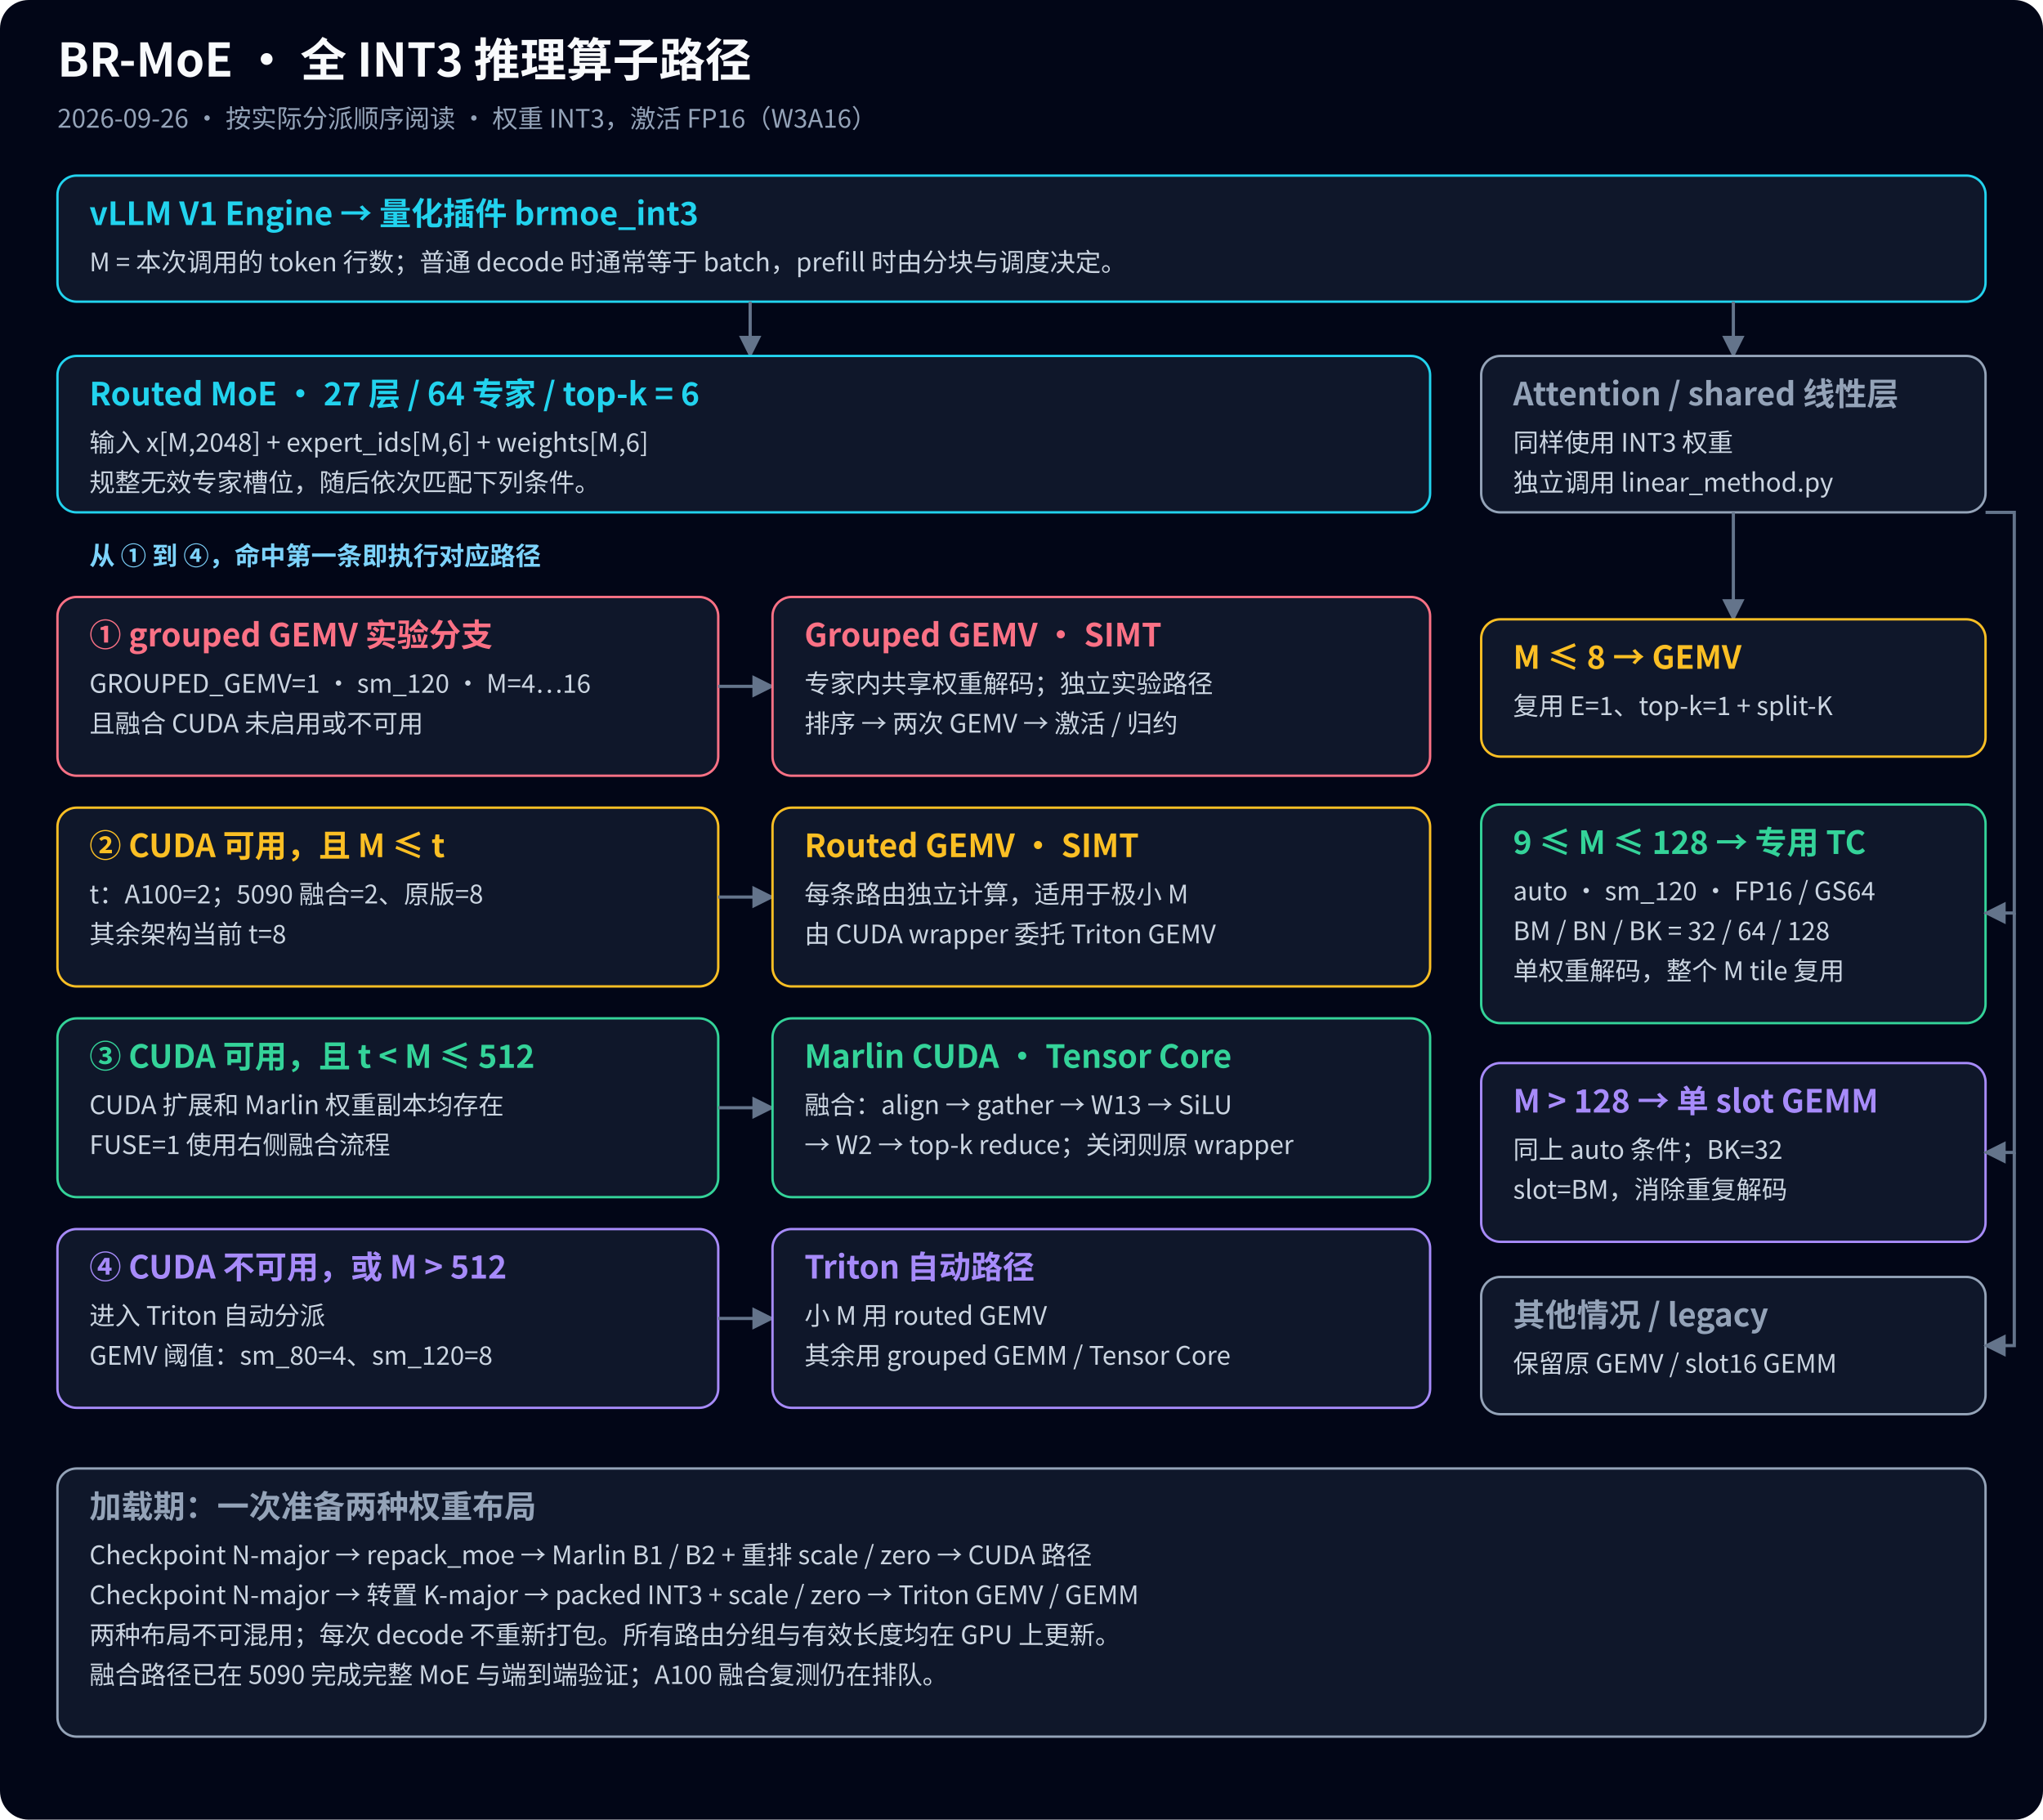
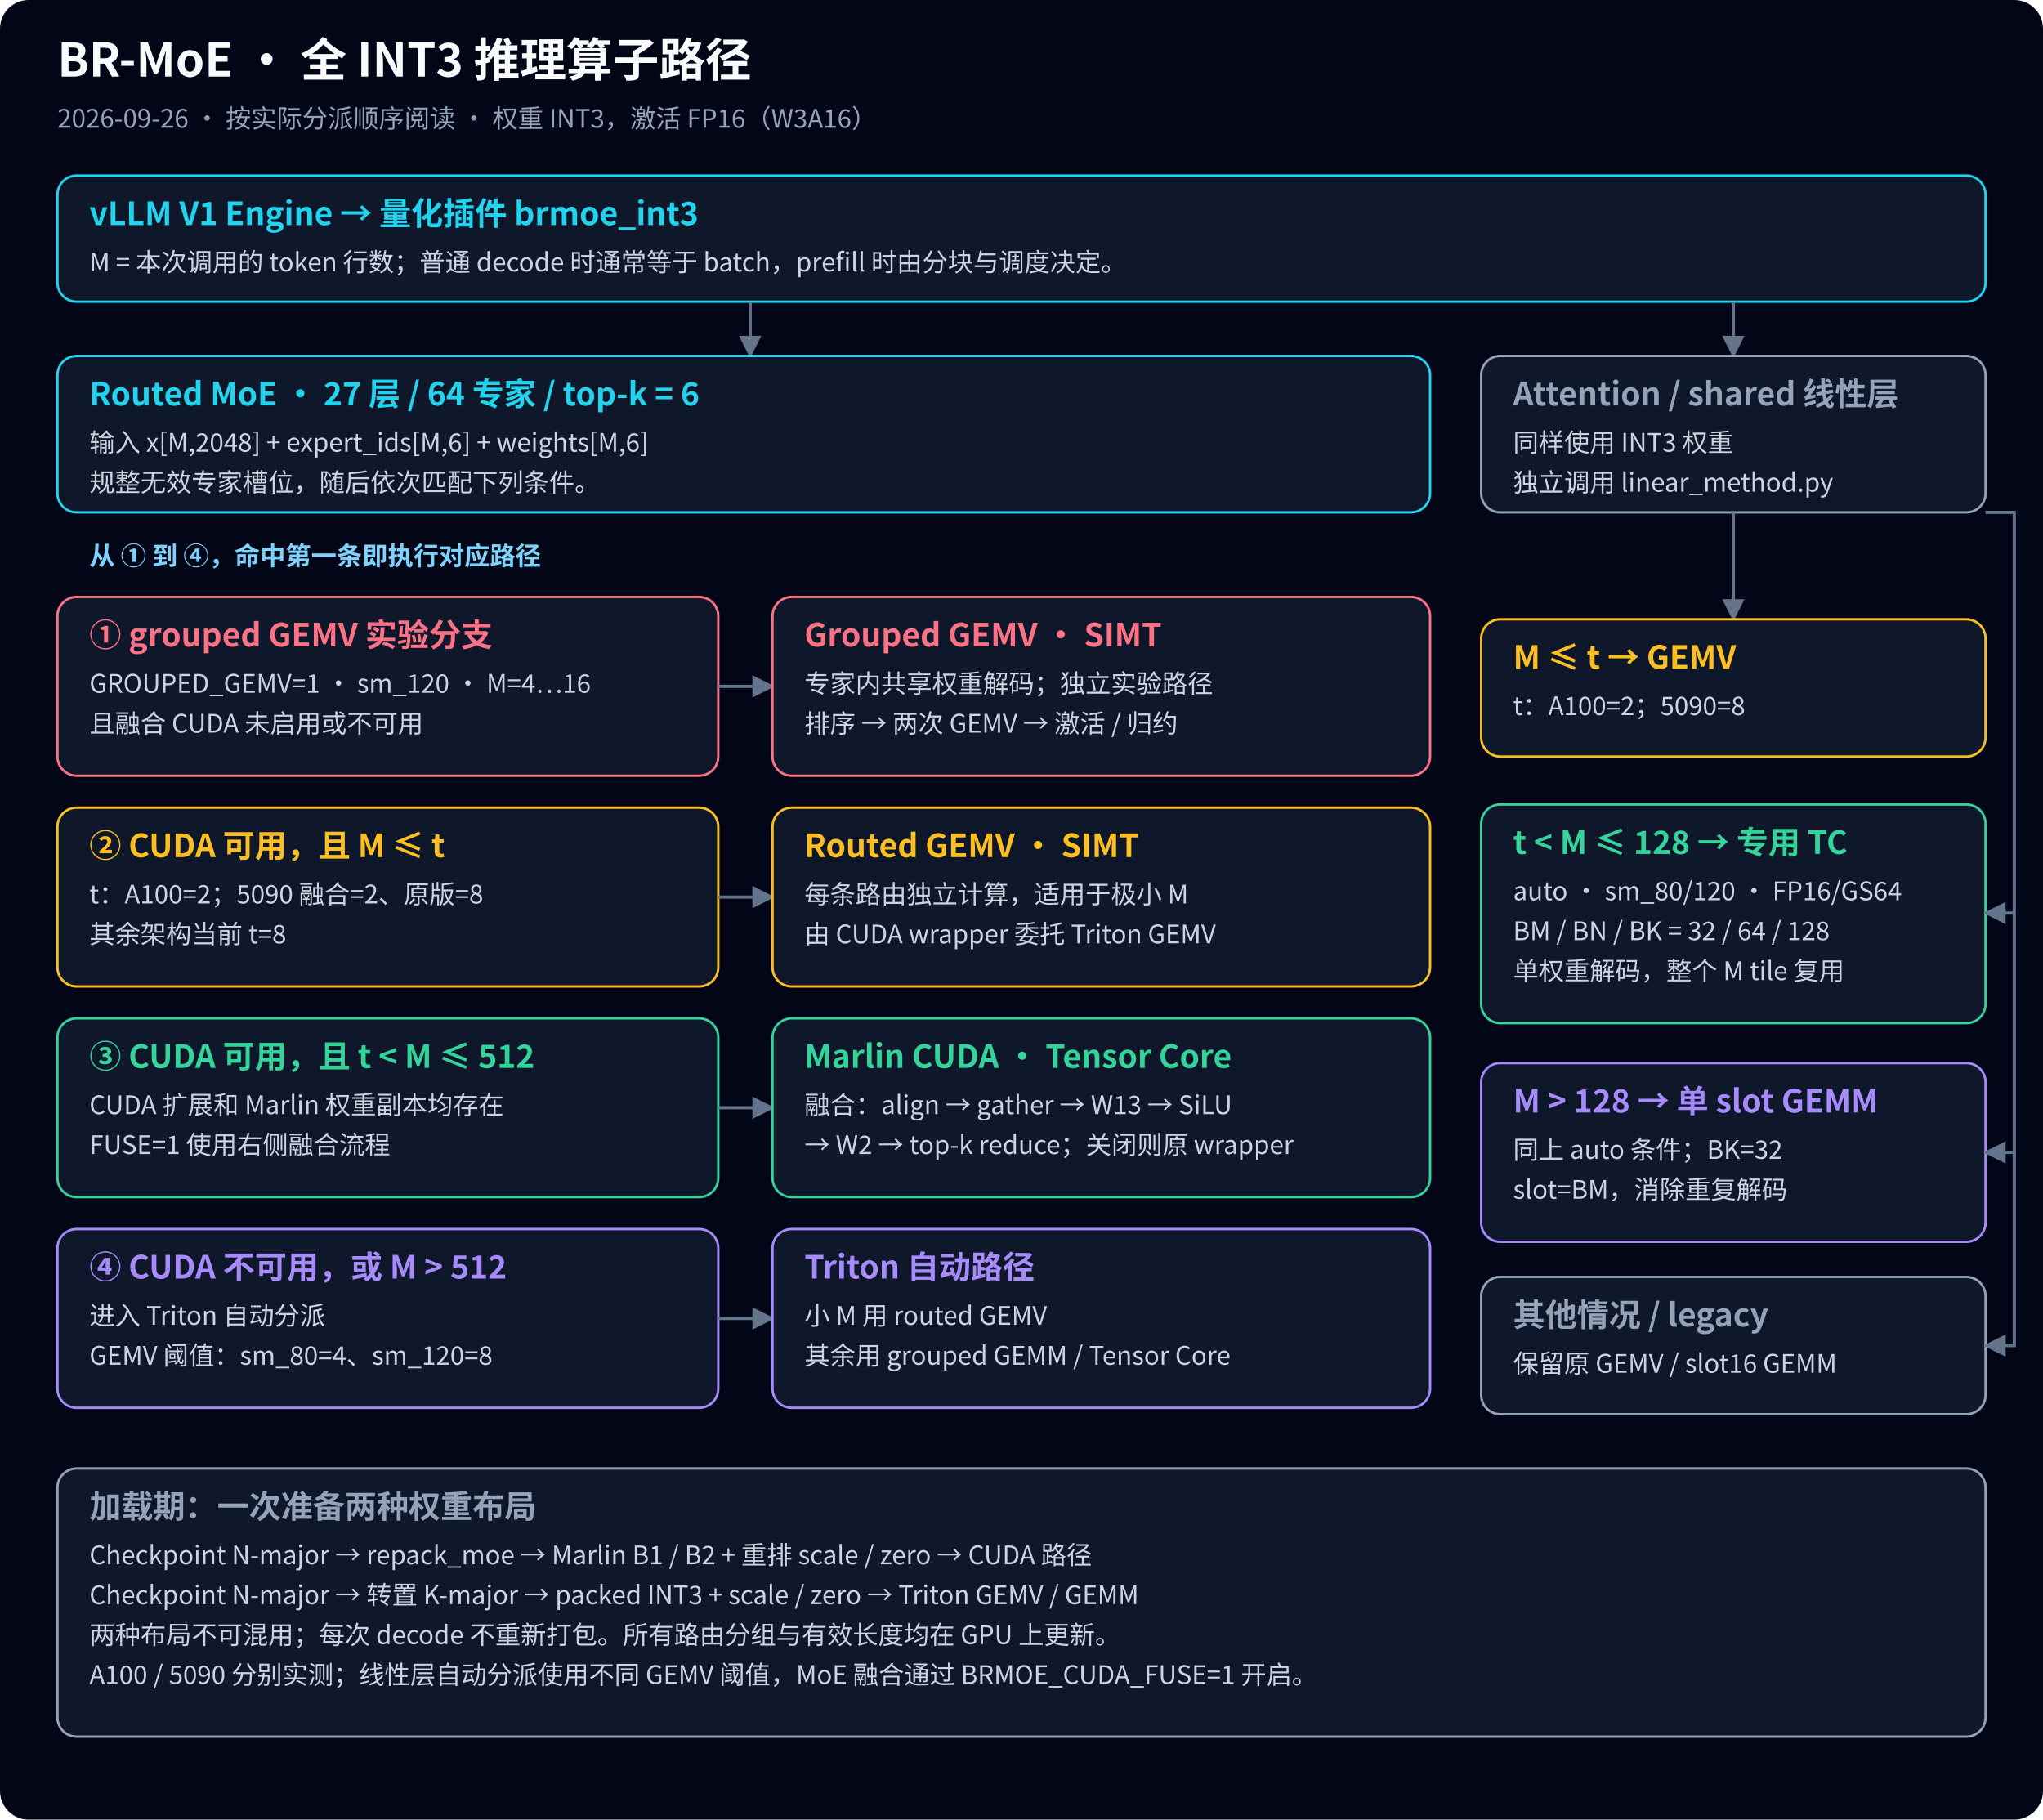
<svg xmlns="http://www.w3.org/2000/svg" viewBox="0 0 1280 1140" role="img" aria-labelledby="title desc">
  <defs>
    <marker id="arrow" viewBox="0 0 10 10" refX="9" refY="5" markerWidth="7" markerHeight="7" orient="auto-start-reverse">
      <path d="M0 0L10 5L0 10" fill="#64748b" />
    </marker>
  </defs>
  <style>text{font-family:system-ui,-apple-system,'Noto Sans CJK SC','Microsoft YaHei',sans-serif} .body{fill:#cbd5e1;font-size:16px} .head{fill:#f8fafc;font-size:20px;font-weight:650} .small{fill:#94a3b8;font-size:14px} .arrow{stroke:#64748b;stroke-width:2;fill:none;marker-end:url(#arrow)} </style>
  <rect width="1280" height="1140" rx="18" fill="#020617" />
  <text x="36" y="48" fill="#f8fafc" font-size="29" font-weight="700">BR-MoE · 全 INT3 推理算子路径</text>
  <text x="36" y="80" fill="#94a3b8" font-size="16" font-weight="400">2026-09-26  ·  按实际分派顺序阅读  ·  权重 INT3，激活 FP16（W3A16）</text>
  <rect x="36" y="110" width="1208" height="79" rx="12" fill="#0f172a" stroke="#22d3ee" stroke-width="1.5" />
  <text x="56" y="141" fill="#22d3ee" font-size="20" font-weight="650">vLLM V1 Engine → 量化插件 brmoe_int3</text>
  <text x="56" y="170" fill="#cbd5e1" font-size="16" font-weight="400">M = 本次调用的 token 行数；普通 decode 时通常等于 batch，prefill 时由分块与调度决定。</text>
  <path d="M470,189 L470,223" class="arrow" />
  <path d="M1086,189 L1086,223" class="arrow" />
  <rect x="36" y="223" width="860" height="98" rx="12" fill="#0f172a" stroke="#22d3ee" stroke-width="1.5" />
  <text x="56" y="254" fill="#22d3ee" font-size="20" font-weight="650">Routed MoE · 27 层 / 64 专家 / top-k = 6</text>
  <text x="56" y="283" fill="#cbd5e1" font-size="16" font-weight="400">输入 x[M,2048] + expert_ids[M,6] + weights[M,6]</text>
  <text x="56" y="308" fill="#cbd5e1" font-size="16" font-weight="400">规整无效专家槽位，随后依次匹配下列条件。</text>
  <rect x="928" y="223" width="316" height="98" rx="12" fill="#0f172a" stroke="#94a3b8" stroke-width="1.5" />
  <text x="948" y="254" fill="#94a3b8" font-size="20" font-weight="650">Attention / shared 线性层</text>
  <text x="948" y="283" fill="#cbd5e1" font-size="16" font-weight="400">同样使用 INT3 权重</text>
  <text x="948" y="308" fill="#cbd5e1" font-size="16" font-weight="400">独立调用 linear_method.py</text>
  <text x="56" y="354" fill="#7dd3fc" font-size="16" font-weight="600">从 ① 到 ④，命中第一条即执行对应路径</text>
  <rect x="36" y="374" width="414" height="112" rx="12" fill="#0f172a" stroke="#fb7185" stroke-width="1.5" />
  <text x="56" y="405" fill="#fb7185" font-size="20" font-weight="650">① grouped GEMV 实验分支</text>
  <text x="56" y="434" fill="#cbd5e1" font-size="16" font-weight="400">GROUPED_GEMV=1 · sm_120 · M=4…16</text>
  <text x="56" y="459" fill="#cbd5e1" font-size="16" font-weight="400">且融合 CUDA 未启用或不可用</text>
  <path d="M450,430 L484,430" class="arrow" />
  <rect x="484" y="374" width="412" height="112" rx="12" fill="#0f172a" stroke="#fb7185" stroke-width="1.5" />
  <text x="504" y="405" fill="#fb7185" font-size="20" font-weight="650">Grouped GEMV · SIMT</text>
  <text x="504" y="434" fill="#cbd5e1" font-size="16" font-weight="400">专家内共享权重解码；独立实验路径</text>
  <text x="504" y="459" fill="#cbd5e1" font-size="16" font-weight="400">排序 → 两次 GEMV → 激活 / 归约</text>
  <rect x="36" y="506" width="414" height="112" rx="12" fill="#0f172a" stroke="#fbbf24" stroke-width="1.5" />
  <text x="56" y="537" fill="#fbbf24" font-size="20" font-weight="650">② CUDA 可用，且 M ≤ t</text>
  <text x="56" y="566" fill="#cbd5e1" font-size="16" font-weight="400">t：A100=2；5090 融合=2、原版=8</text>
  <text x="56" y="591" fill="#cbd5e1" font-size="16" font-weight="400">其余架构当前 t=8</text>
  <path d="M450,562 L484,562" class="arrow" />
  <rect x="484" y="506" width="412" height="112" rx="12" fill="#0f172a" stroke="#fbbf24" stroke-width="1.5" />
  <text x="504" y="537" fill="#fbbf24" font-size="20" font-weight="650">Routed GEMV · SIMT</text>
  <text x="504" y="566" fill="#cbd5e1" font-size="16" font-weight="400">每条路由独立计算，适用于极小 M</text>
  <text x="504" y="591" fill="#cbd5e1" font-size="16" font-weight="400">由 CUDA wrapper 委托 Triton GEMV</text>
  <rect x="36" y="638" width="414" height="112" rx="12" fill="#0f172a" stroke="#34d399" stroke-width="1.5" />
  <text x="56" y="669" fill="#34d399" font-size="20" font-weight="650">③ CUDA 可用，且 t &lt; M ≤ 512</text>
  <text x="56" y="698" fill="#cbd5e1" font-size="16" font-weight="400">CUDA 扩展和 Marlin 权重副本均存在</text>
  <text x="56" y="723" fill="#cbd5e1" font-size="16" font-weight="400">FUSE=1 使用右侧融合流程</text>
  <path d="M450,694 L484,694" class="arrow" />
  <rect x="484" y="638" width="412" height="112" rx="12" fill="#0f172a" stroke="#34d399" stroke-width="1.5" />
  <text x="504" y="669" fill="#34d399" font-size="20" font-weight="650">Marlin CUDA · Tensor Core</text>
  <text x="504" y="698" fill="#cbd5e1" font-size="16" font-weight="400">融合：align → gather → W13 → SiLU</text>
  <text x="504" y="723" fill="#cbd5e1" font-size="16" font-weight="400">→ W2 → top-k reduce；关闭则原 wrapper</text>
  <rect x="36" y="770" width="414" height="112" rx="12" fill="#0f172a" stroke="#a78bfa" stroke-width="1.5" />
  <text x="56" y="801" fill="#a78bfa" font-size="20" font-weight="650">④ CUDA 不可用，或 M &gt; 512</text>
  <text x="56" y="830" fill="#cbd5e1" font-size="16" font-weight="400">进入 Triton 自动分派</text>
  <text x="56" y="855" fill="#cbd5e1" font-size="16" font-weight="400">GEMV 阈值：sm_80=4、sm_120=8</text>
  <path d="M450,826 L484,826" class="arrow" />
  <rect x="484" y="770" width="412" height="112" rx="12" fill="#0f172a" stroke="#a78bfa" stroke-width="1.5" />
  <text x="504" y="801" fill="#a78bfa" font-size="20" font-weight="650">Triton 自动路径</text>
  <text x="504" y="830" fill="#cbd5e1" font-size="16" font-weight="400">小 M 用 routed GEMV</text>
  <text x="504" y="855" fill="#cbd5e1" font-size="16" font-weight="400">其余用 grouped GEMM / Tensor Core</text>
  <path d="M1086,321 L1086,388" class="arrow" />
  <rect x="928" y="388" width="316" height="86" rx="12" fill="#0f172a" stroke="#fbbf24" stroke-width="1.5" />
-   <text x="948" y="419" fill="#fbbf24" font-size="20" font-weight="650">M ≤ 8 → GEMV</text>
-   <text x="948" y="448" fill="#cbd5e1" font-size="16" font-weight="400">复用 E=1、top-k=1 + split-K</text>
+   <text x="948" y="419" fill="#fbbf24" font-size="20" font-weight="650">M ≤ t → GEMV</text>
+   <text x="948" y="448" fill="#cbd5e1" font-size="16" font-weight="400">t：A100=2；5090=8</text>
  <rect x="928" y="504" width="316" height="137" rx="12" fill="#0f172a" stroke="#34d399" stroke-width="1.5" />
-   <text x="948" y="535" fill="#34d399" font-size="20" font-weight="650">9 ≤ M ≤ 128 → 专用 TC</text>
-   <text x="948" y="564" fill="#cbd5e1" font-size="16" font-weight="400">auto · sm_120 · FP16 / GS64</text>
+   <text x="948" y="535" fill="#34d399" font-size="20" font-weight="650">t &lt; M ≤ 128 → 专用 TC</text>
+   <text x="948" y="564" fill="#cbd5e1" font-size="16" font-weight="400">auto · sm_80/120 · FP16/GS64</text>
  <text x="948" y="589" fill="#cbd5e1" font-size="16" font-weight="400">BM / BN / BK = 32 / 64 / 128</text>
  <text x="948" y="614" fill="#cbd5e1" font-size="16" font-weight="400">单权重解码，整个 M tile 复用</text>
  <rect x="928" y="666" width="316" height="112" rx="12" fill="#0f172a" stroke="#a78bfa" stroke-width="1.5" />
  <text x="948" y="697" fill="#a78bfa" font-size="20" font-weight="650">M &gt; 128 → 单 slot GEMM</text>
  <text x="948" y="726" fill="#cbd5e1" font-size="16" font-weight="400">同上 auto 条件；BK=32</text>
  <text x="948" y="751" fill="#cbd5e1" font-size="16" font-weight="400">slot=BM，消除重复解码</text>
  <rect x="928" y="800" width="316" height="86" rx="12" fill="#0f172a" stroke="#94a3b8" stroke-width="1.5" />
  <text x="948" y="831" fill="#94a3b8" font-size="20" font-weight="650">其他情况 / legacy</text>
  <text x="948" y="860" fill="#cbd5e1" font-size="16" font-weight="400">保留原 GEMV / slot16 GEMM</text>
  <path d="M1244,321 L1262,321 L1262,572 L1244,572" class="arrow" />
  <path d="M1262,572 L1262,722 L1244,722" class="arrow" />
  <path d="M1262,722 L1262,843 L1244,843" class="arrow" />
  <rect x="36" y="920" width="1208" height="168" rx="12" fill="#0f172a" stroke="#94a3b8" stroke-width="1.5" />
  <text x="56" y="951" fill="#94a3b8" font-size="20" font-weight="650">加载期：一次准备两种权重布局</text>
  <text x="56" y="980" fill="#cbd5e1" font-size="16" font-weight="400">Checkpoint N-major → repack_moe → Marlin B1 / B2 + 重排 scale / zero → CUDA 路径</text>
  <text x="56" y="1005" fill="#cbd5e1" font-size="16" font-weight="400">Checkpoint N-major → 转置 K-major → packed INT3 + scale / zero → Triton GEMV / GEMM</text>
  <text x="56" y="1030" fill="#cbd5e1" font-size="16" font-weight="400">两种布局不可混用；每次 decode 不重新打包。所有路由分组与有效长度均在 GPU 上更新。</text>
-   <text x="56" y="1055" fill="#cbd5e1" font-size="16" font-weight="400">融合路径已在 5090 完成完整 MoE 与端到端验证；A100 融合复测仍在排队。</text>
+   <text x="56" y="1055" fill="#cbd5e1" font-size="16" font-weight="400">A100 / 5090 分别实测；线性层自动分派使用不同 GEMV 阈值，MoE 融合通过 BRMOE_CUDA_FUSE=1 开启。</text>
</svg>
